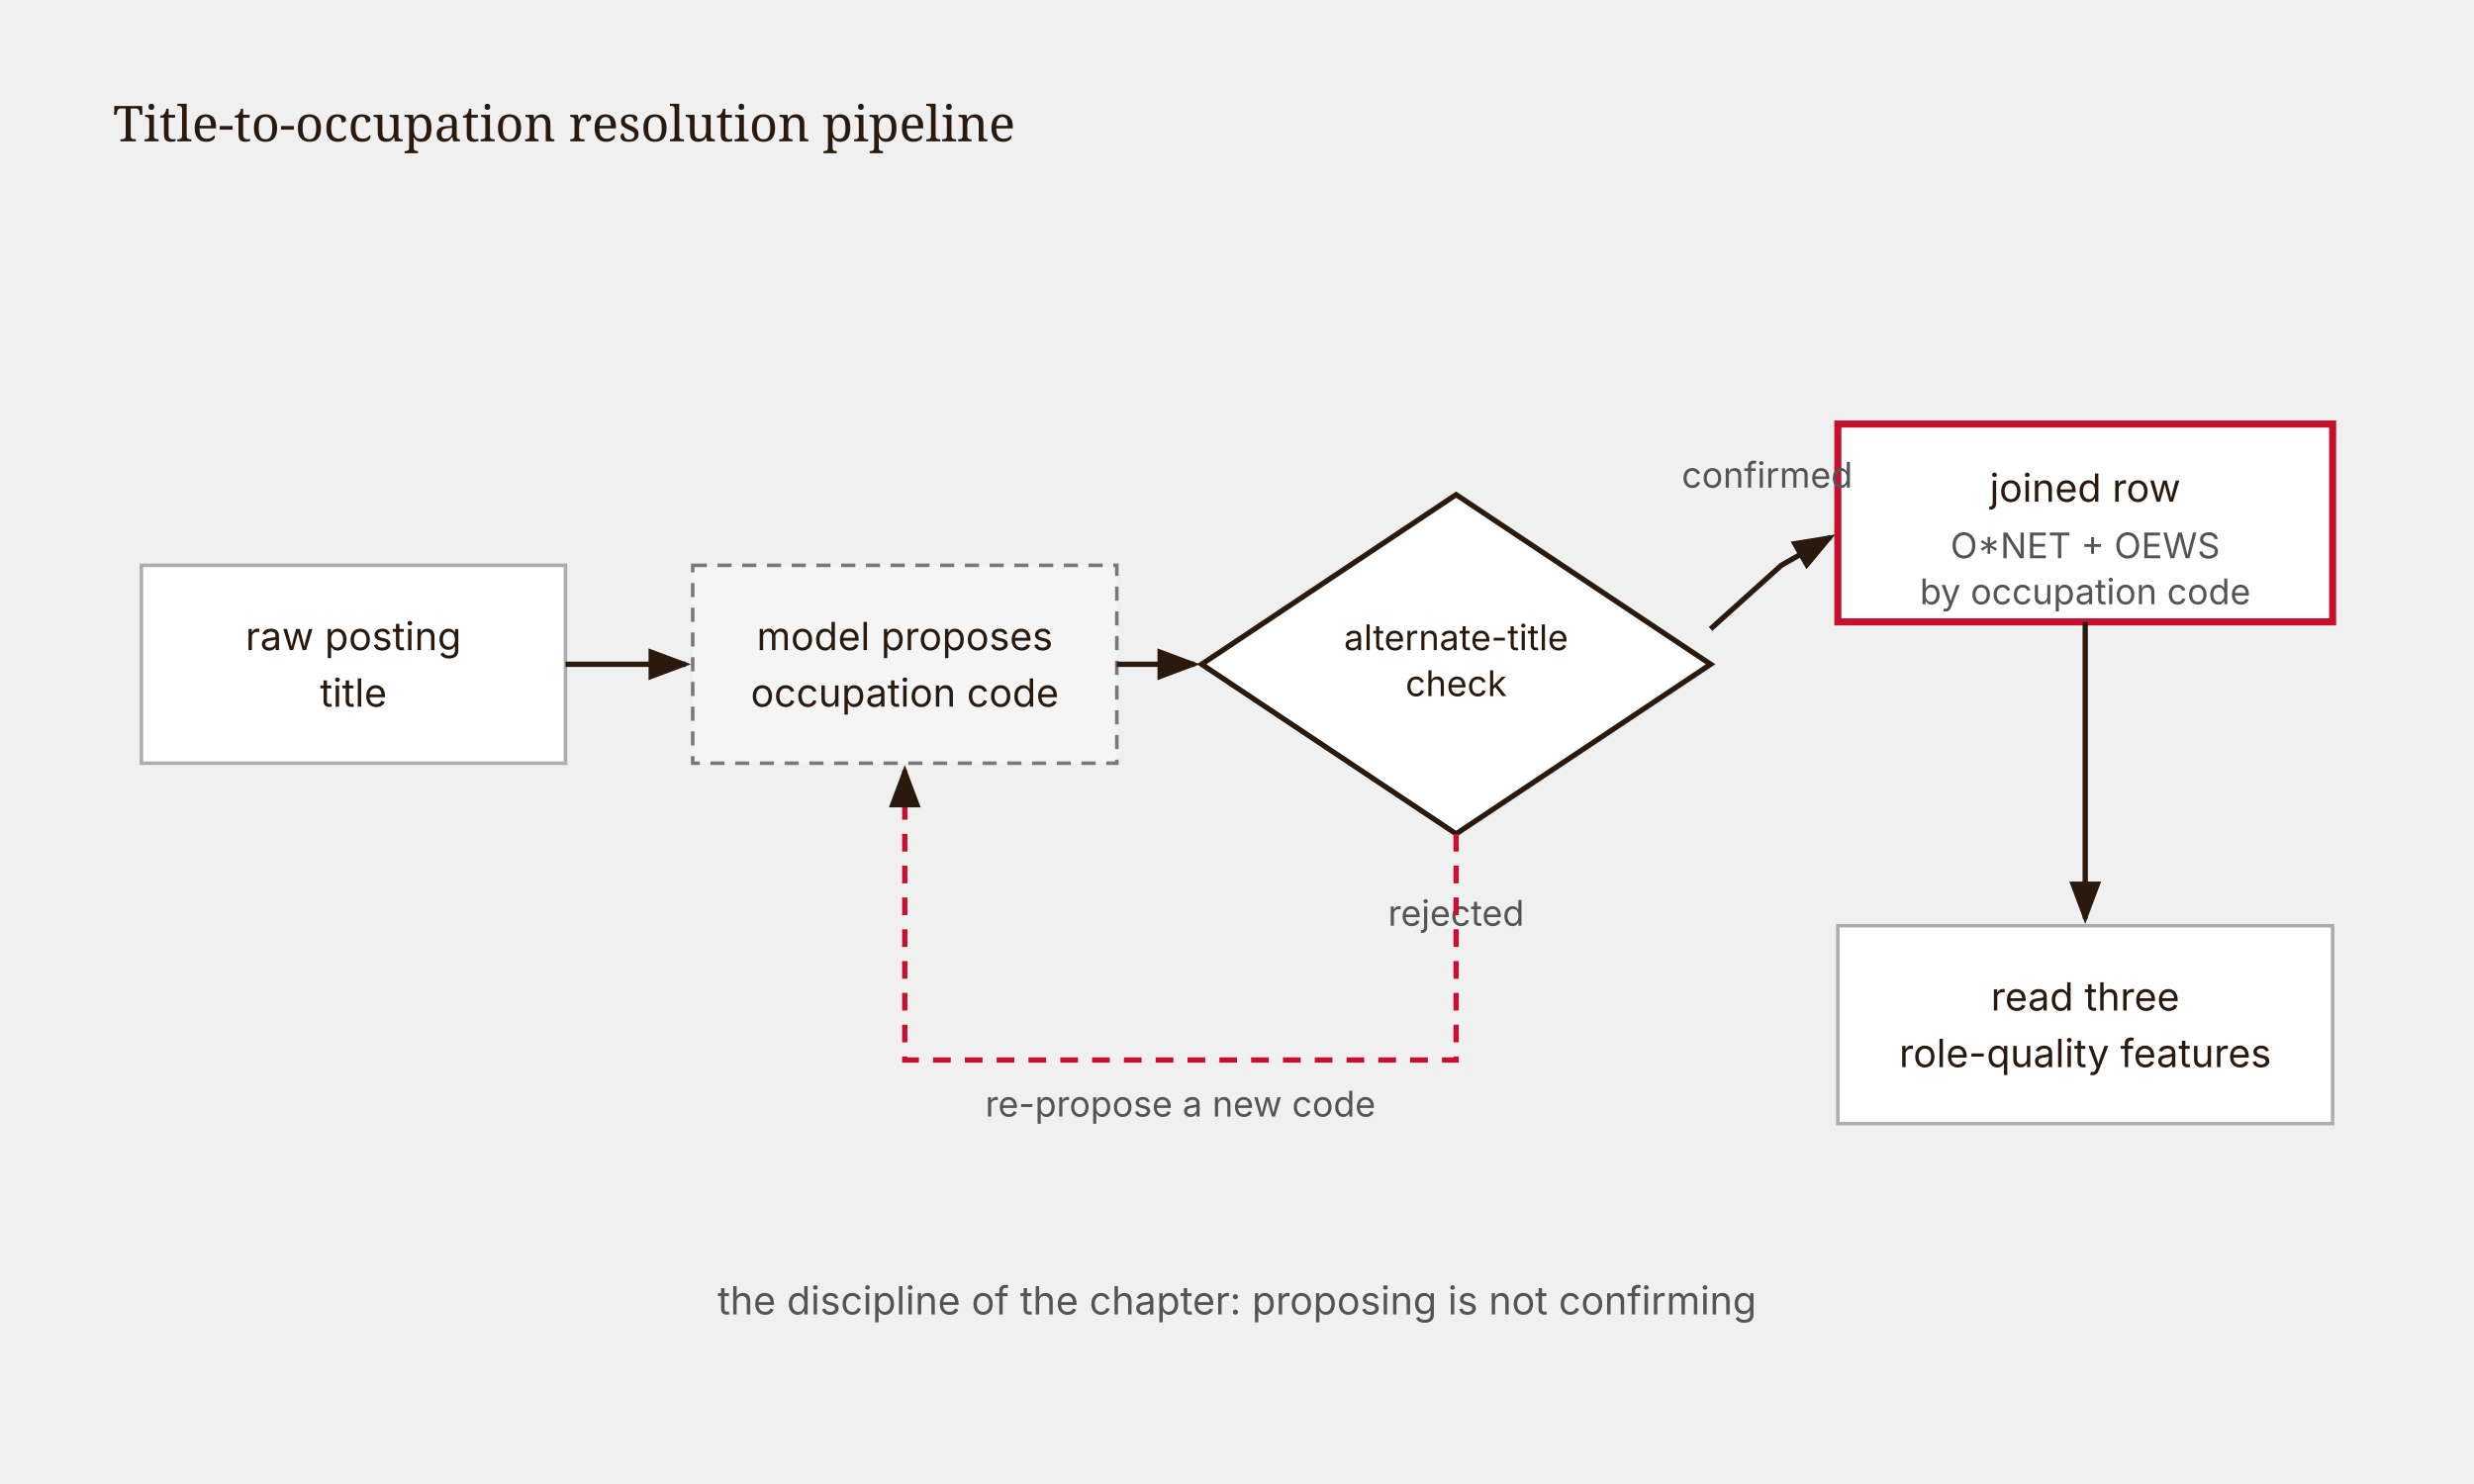
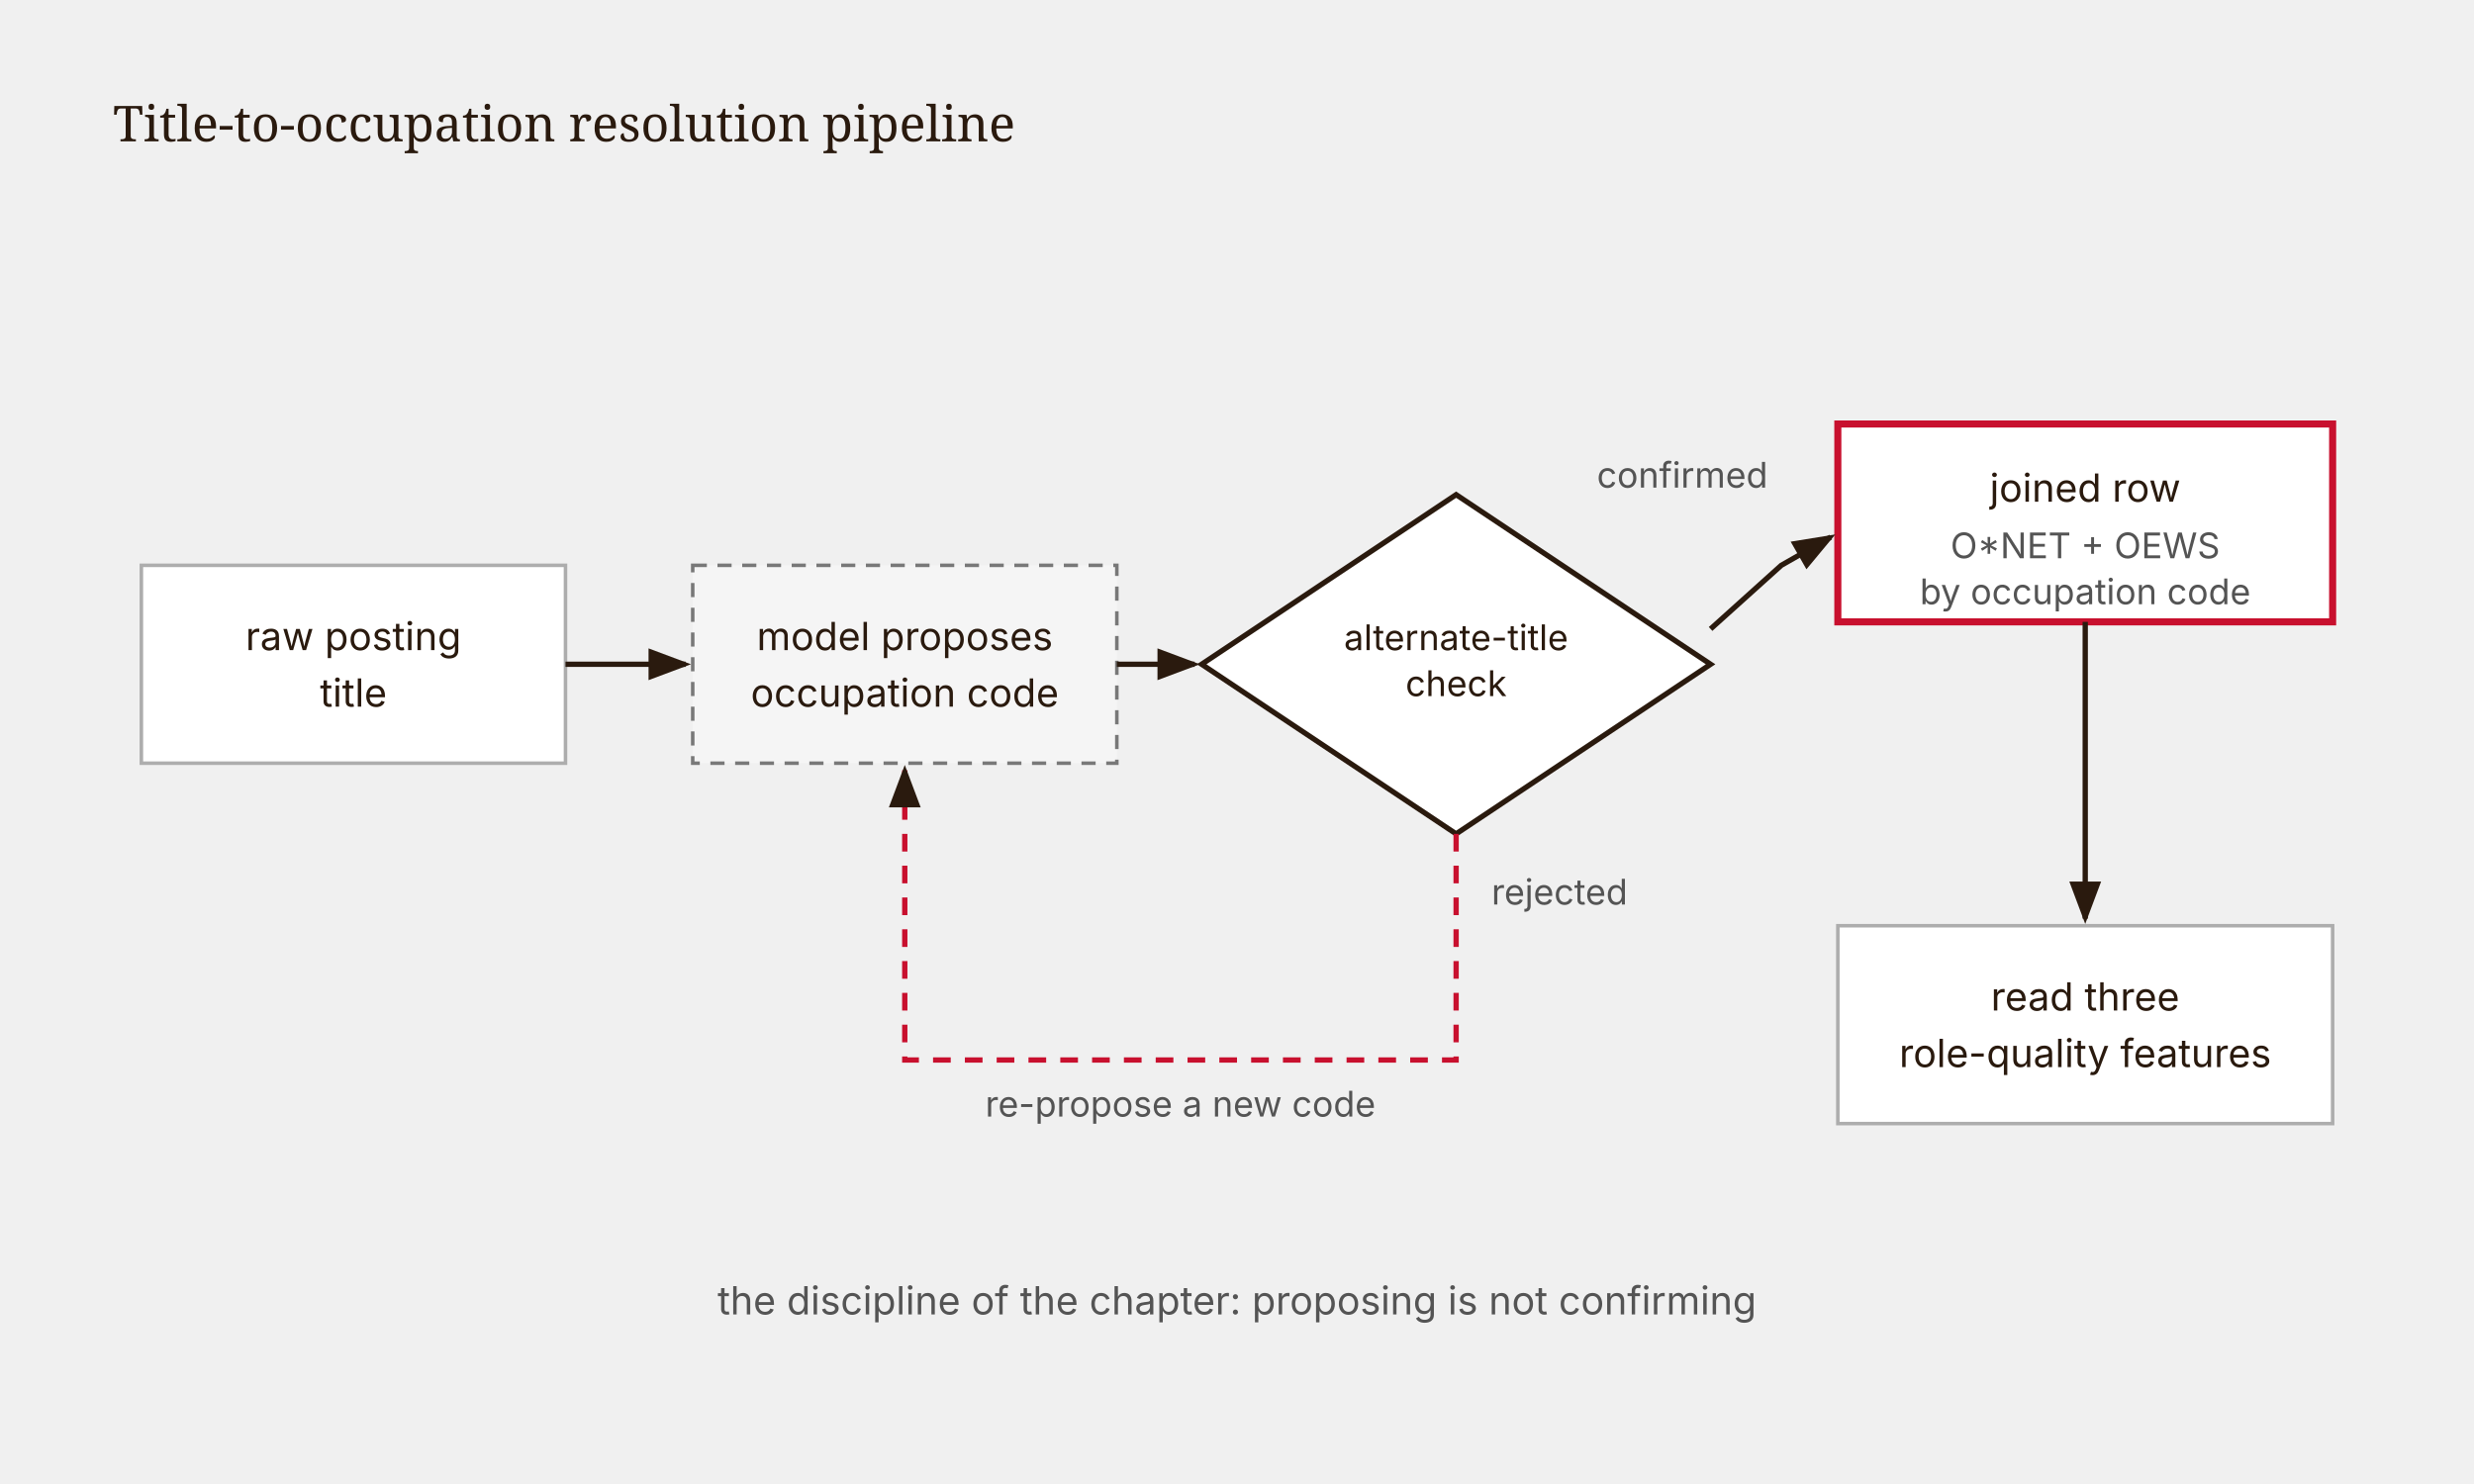
<svg xmlns="http://www.w3.org/2000/svg" viewBox="0 0 700 420" role="img" aria-labelledby="fig-title-01">
  <defs>
    <marker id="arrow" markerWidth="8" markerHeight="6" refX="7" refY="3" orient="auto">
      <polygon points="0 0, 8 3, 0 6" fill="#2a1a0e" />
    </marker>
  </defs>
  <text x="32" y="40" font-family="'EB Garamond','Garamond',Georgia,serif" font-size="14" fill="#2a1a0e">Title-to-occupation resolution pipeline</text>
  <rect x="40" y="160" width="120" height="56" rx="0" fill="#FFFFFF" stroke="#ADADAD" stroke-width="1" />
  <text x="100" y="184" text-anchor="middle" font-family="'Inter',-apple-system,'Helvetica Neue',sans-serif" font-size="11" fill="#2a1a0e">raw posting</text>
  <text x="100" y="200" text-anchor="middle" font-family="'Inter',-apple-system,'Helvetica Neue',sans-serif" font-size="11" fill="#2a1a0e">title</text>
  <rect x="196" y="160" width="120" height="56" rx="0" fill="#F5F5F5" stroke="#787878" stroke-width="1" stroke-dasharray="4 3" />
  <text x="256" y="184" text-anchor="middle" font-family="'Inter',-apple-system,'Helvetica Neue',sans-serif" font-size="11" fill="#2a1a0e">model proposes</text>
  <text x="256" y="200" text-anchor="middle" font-family="'Inter',-apple-system,'Helvetica Neue',sans-serif" font-size="11" fill="#2a1a0e">occupation code</text>
  <polygon points="412,140 484,188 412,236 340,188" fill="#FFFFFF" stroke="#2a1a0e" stroke-width="1.5" />
  <text x="412" y="184" text-anchor="middle" font-family="'Inter',-apple-system,'Helvetica Neue',sans-serif" font-size="10" fill="#2a1a0e">alternate-title</text>
  <text x="412" y="197" text-anchor="middle" font-family="'Inter',-apple-system,'Helvetica Neue',sans-serif" font-size="10" fill="#2a1a0e">check</text>
  <rect x="520" y="120" width="140" height="56" rx="0" fill="#FFFFFF" stroke="#C8102E" stroke-width="2" />
  <text x="590" y="142" text-anchor="middle" font-family="'Inter',-apple-system,'Helvetica Neue',sans-serif" font-size="11" fill="#2a1a0e">joined row</text>
  <text x="590" y="158" text-anchor="middle" font-family="'Inter',-apple-system,'Helvetica Neue',sans-serif" font-size="10" fill="#545454">O*NET + OEWS</text>
  <text x="590" y="171" text-anchor="middle" font-family="'Inter',-apple-system,'Helvetica Neue',sans-serif" font-size="10" fill="#545454">by occupation code</text>
  <rect x="520" y="262" width="140" height="56" rx="0" fill="#FFFFFF" stroke="#ADADAD" stroke-width="1" />
  <text x="590" y="286" text-anchor="middle" font-family="'Inter',-apple-system,'Helvetica Neue',sans-serif" font-size="11" fill="#2a1a0e">read three</text>
  <text x="590" y="302" text-anchor="middle" font-family="'Inter',-apple-system,'Helvetica Neue',sans-serif" font-size="11" fill="#2a1a0e">role-quality features</text>
  <line x1="160" y1="188" x2="194" y2="188" stroke="#2a1a0e" stroke-width="1.5" marker-end="url(#arrow)" />
  <line x1="316" y1="188" x2="338" y2="188" stroke="#2a1a0e" stroke-width="1.5" marker-end="url(#arrow)" />
  <path d="M 484 178 L 504 160 L 518 152" fill="none" stroke="#2a1a0e" stroke-width="1.5" marker-end="url(#arrow)" />
-   <text x="500" y="138" text-anchor="middle" font-family="'Inter',-apple-system,'Helvetica Neue',sans-serif" font-size="10" fill="#545454">confirmed</text>
+   <text x="476" y="138" text-anchor="middle" font-family="'Inter',-apple-system,'Helvetica Neue',sans-serif" font-size="10" fill="#545454">confirmed</text>
  <line x1="590" y1="176" x2="590" y2="260" stroke="#2a1a0e" stroke-width="1.5" marker-end="url(#arrow)" />
-   <text x="412" y="262" text-anchor="middle" font-family="'Inter',-apple-system,'Helvetica Neue',sans-serif" font-size="10" fill="#545454">rejected</text>
+   <text x="422" y="256" text-anchor="start" font-family="'Inter',-apple-system,'Helvetica Neue',sans-serif" font-size="10" fill="#545454">rejected</text>
  <path d="M 412 236 L 412 300 L 256 300 L 256 218" fill="none" stroke="#C8102E" stroke-width="1.5" stroke-dasharray="5 4" marker-end="url(#arrow)" />
  <text x="334" y="316" text-anchor="middle" font-family="'Inter',-apple-system,'Helvetica Neue',sans-serif" font-size="10" fill="#545454">re-propose a new code</text>
  <text x="350" y="372" text-anchor="middle" font-family="'Inter',-apple-system,'Helvetica Neue',sans-serif" font-size="11" fill="#545454">the discipline of the chapter: proposing is not confirming</text>
</svg>
